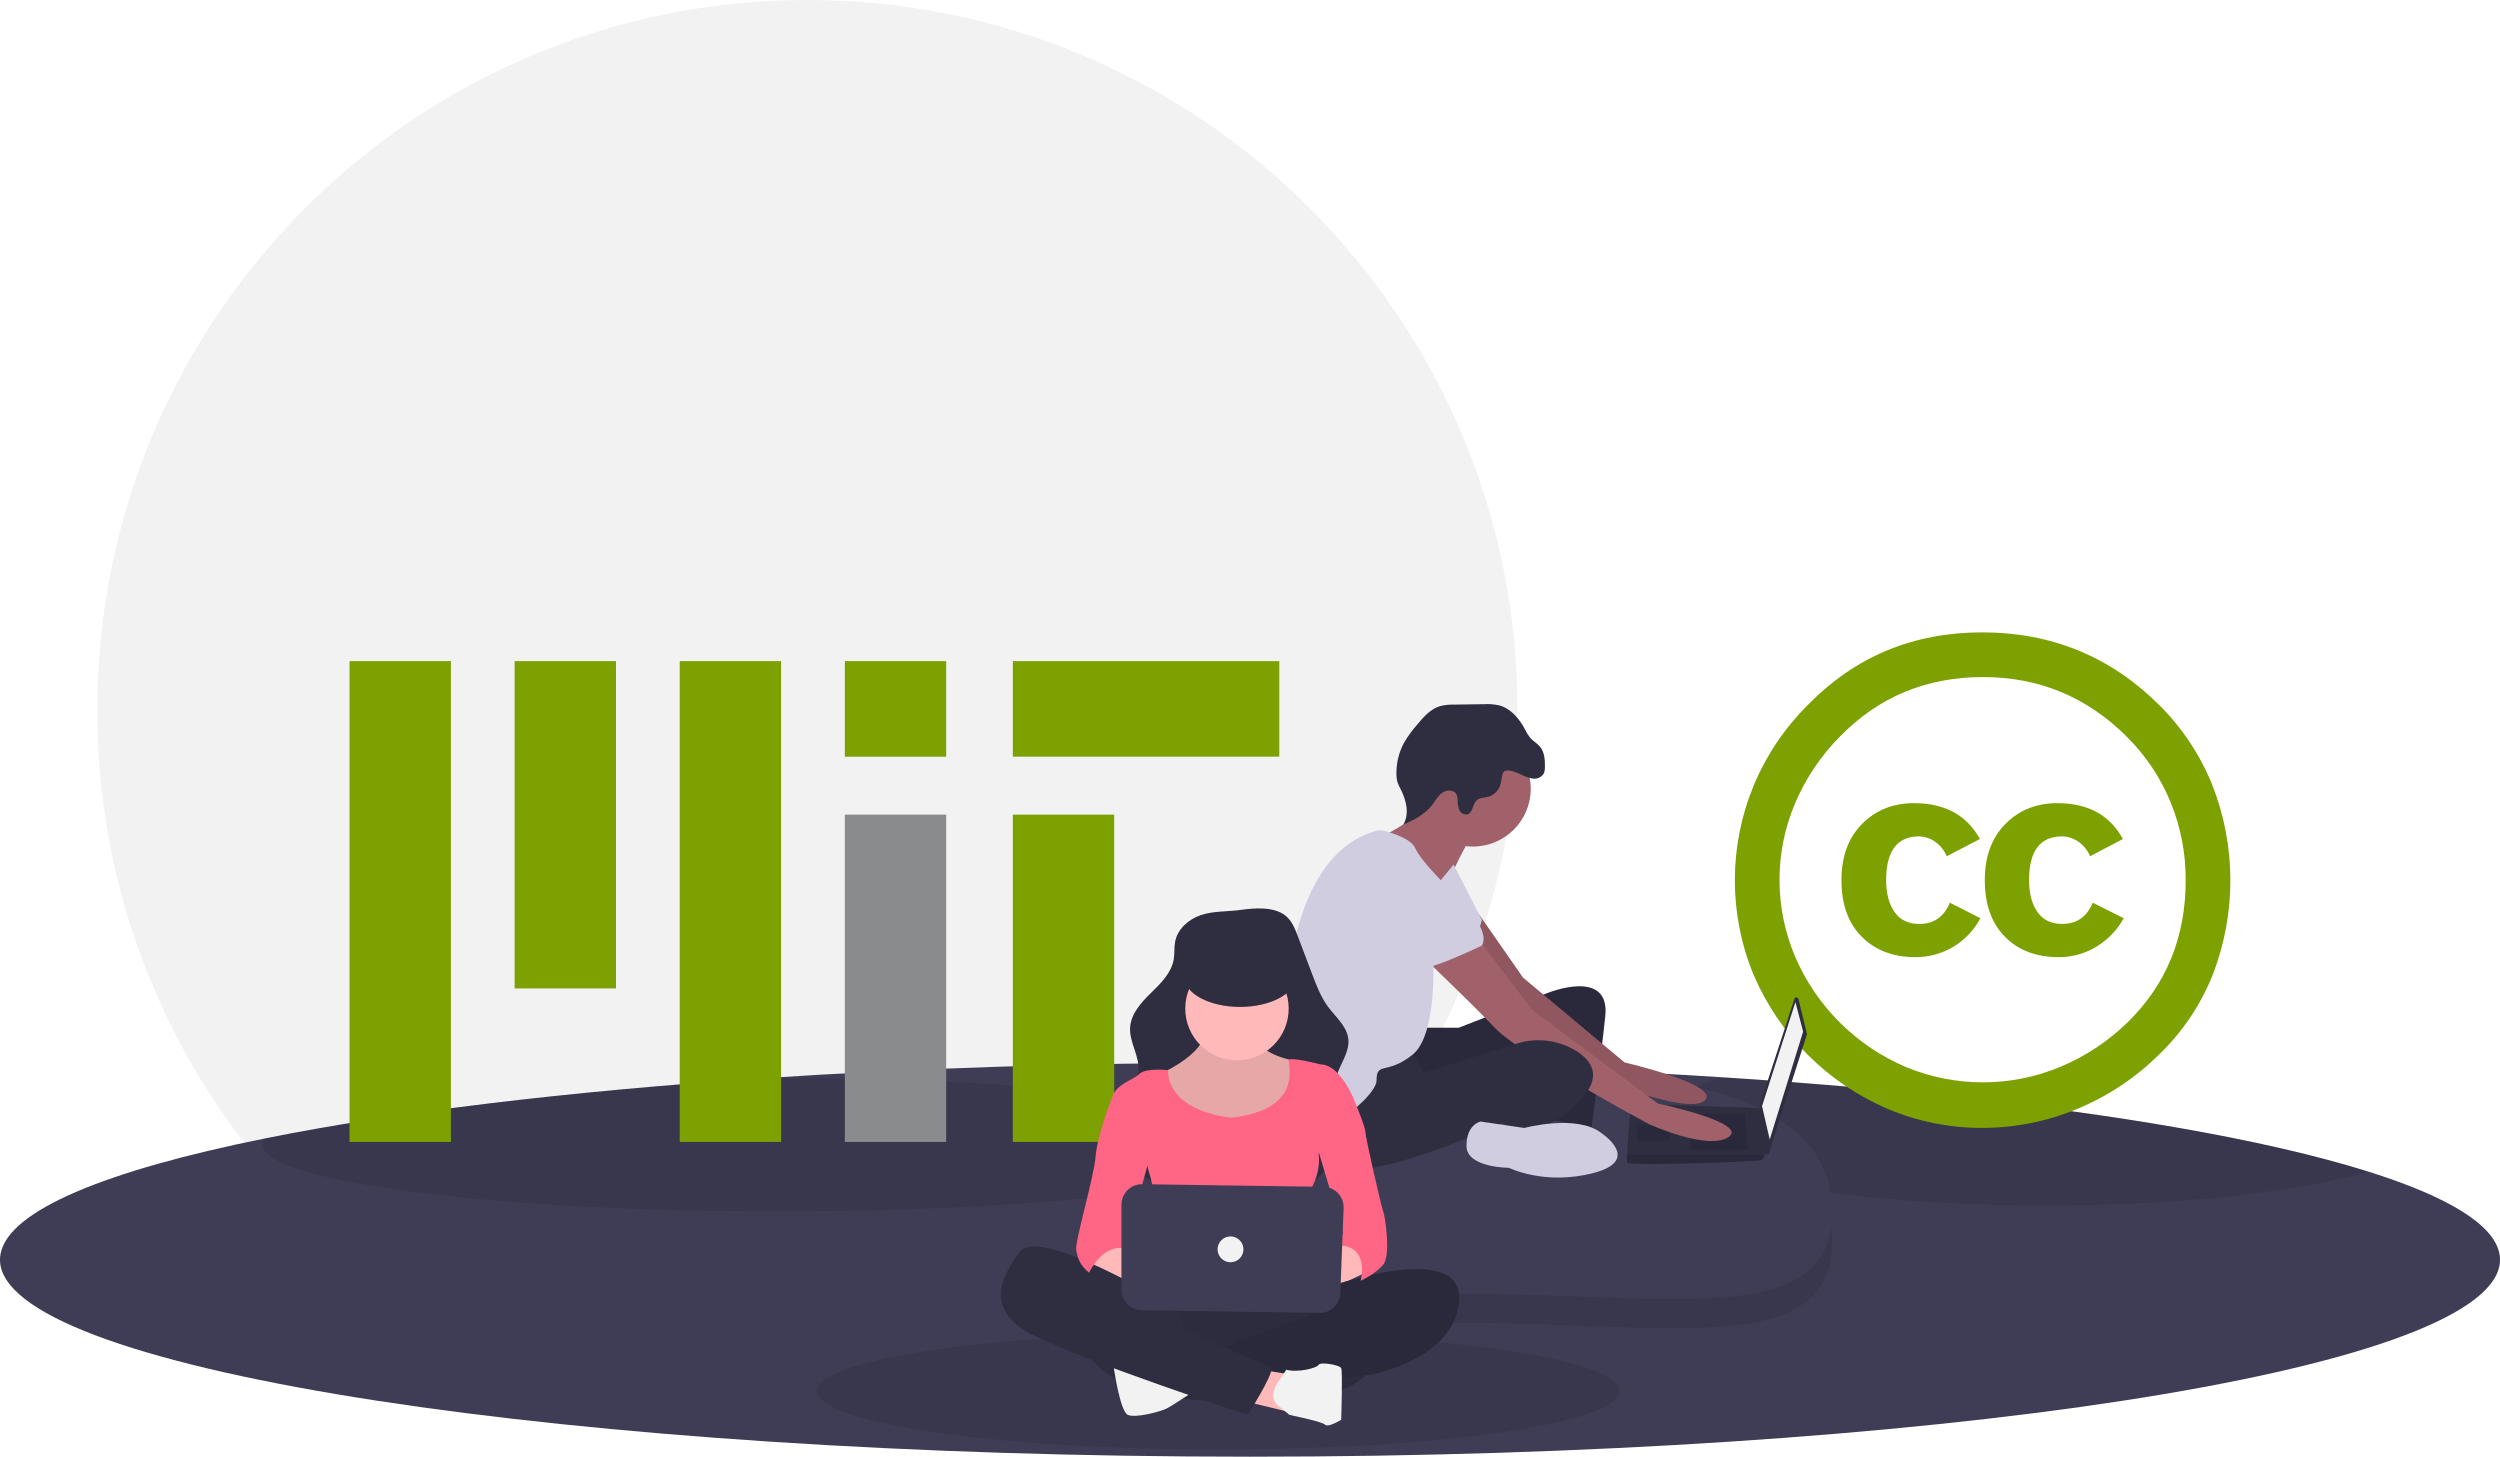
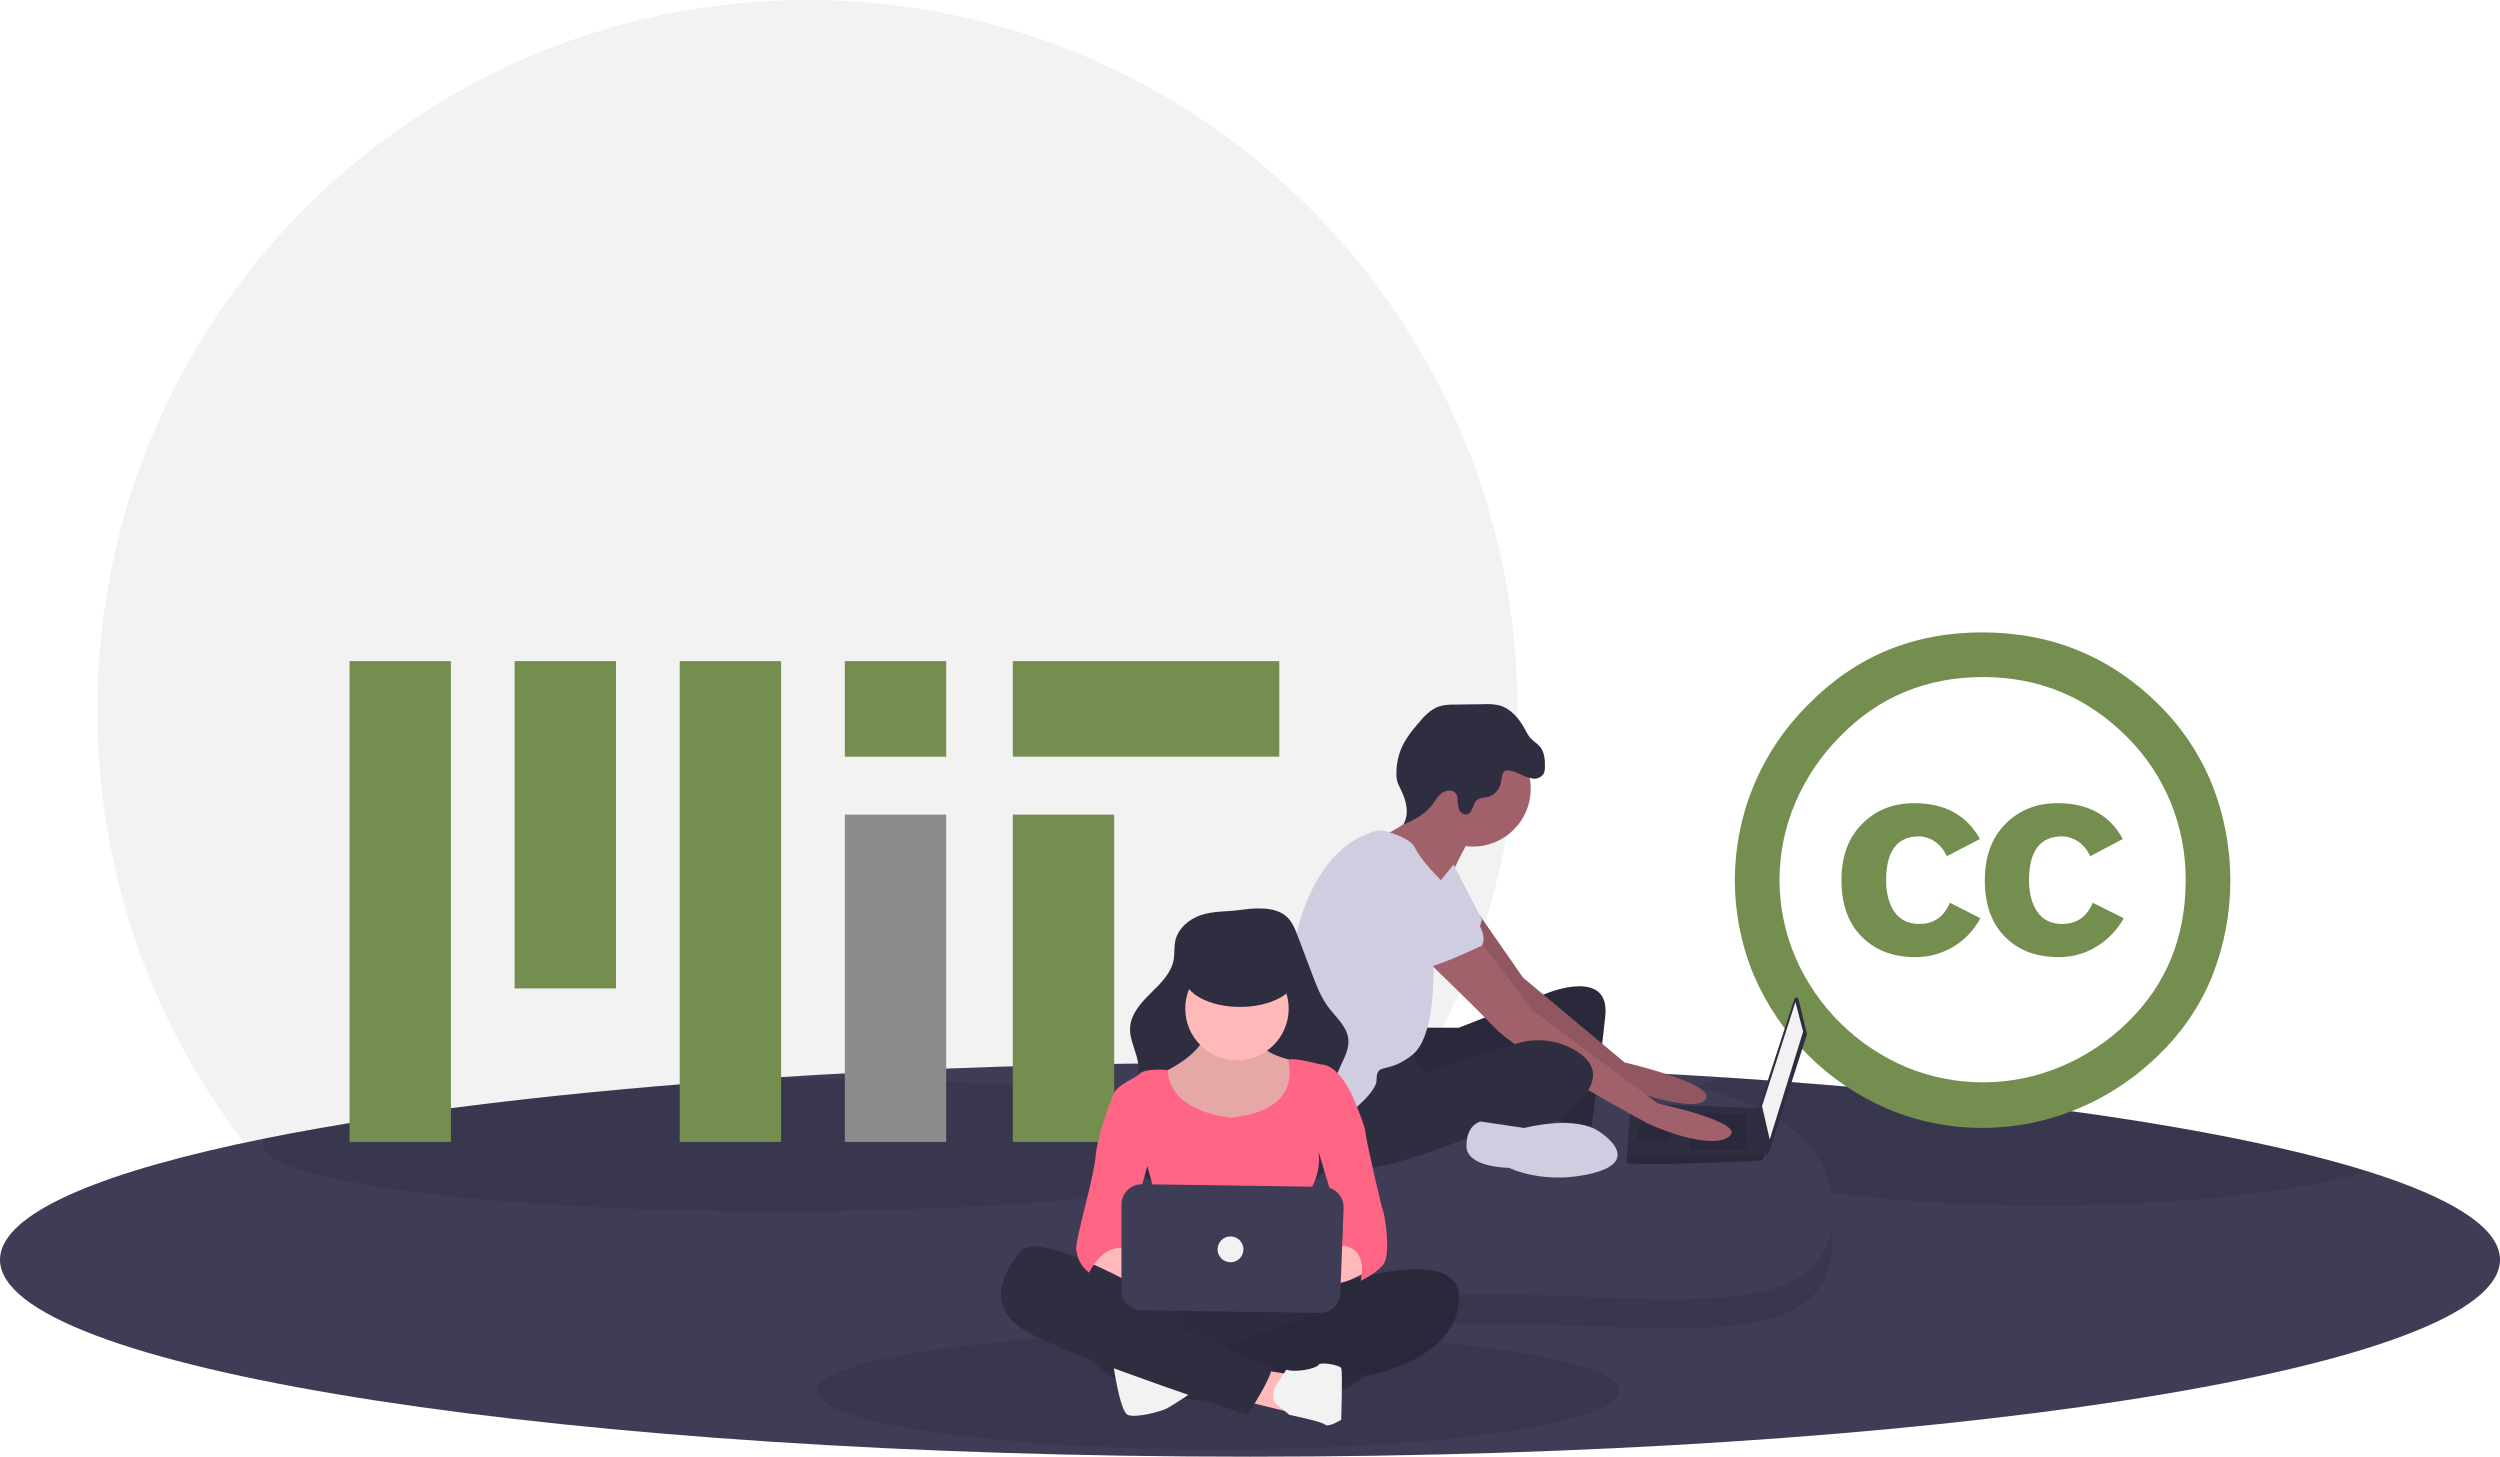
<svg xmlns="http://www.w3.org/2000/svg" data-name="Layer 1" width="1028" height="598.997" viewBox="0 0 1028 598.997">
  <circle cx="332.005" cy="292.004" r="292.004" fill="#f2f2f2" />
  <path d="M1028 517.997a13.69 13.69 0 01-.17 2.12c-7.14 43.76-234.46 78.88-513.83 78.88S7.31 563.877.17 520.117a13.675 13.675 0 01-.17-2.12c0-.2 0-.41.02-.61 0-.11.01-.21.01-.32a.49.49 0 00.01-.12c.04-.45.1-.88.18-1.32 3.26-17.89 43.35-34.33 108.74-47.5 53.48-10.77 123.89-19.36 204.93-24.76 61.5-4.1 129.12-6.37 200.11-6.37 57.12 0 112.06 1.47 163.38 4.17h.02q16.11.855 31.74 1.87c71.33 4.62 134.63 11.69 185.63 20.54 31.37 5.45 58.1 11.58 79.19 18.22h.01c32.46 10.23 51.6 21.7 53.81 33.83.08.44.14.87.18 1.32a.487.487 0 00.01.12c0 .11.01.21.01.32.02.2.02.41.02.61z" fill="#3f3d56" />
  <ellipse cx="501" cy="571.997" rx="165" ry="24" opacity=".1" />
  <path d="M973.96 481.797c-5.77 1.65-12.27 3.18-19.4 4.58-29.36 5.78-69.42 9.33-113.53 9.33-49.28 0-93.45-4.43-123.38-11.44-24.84-5.82-39.88-13.39-39.88-21.7 0-7.3 11.64-14.06 31.37-19.53 71.33 4.62 134.63 11.69 185.63 20.54 31.37 5.45 58.1 11.58 79.19 18.22zM532 470.747c0 15.13-94.92 27.4-212 27.4s-212-12.27-212-27.4a4.372 4.372 0 01.96-2.62c53.48-10.77 123.89-19.36 204.93-24.76q3.045-.015 6.11-.01c117.08 0 212 12.26 212 27.39z" opacity=".1" />
-   <path fill="#7ca100" d="M416.472 334.975h41.685v134.584h-41.685zm-136.966-63.124h41.685v197.708h-41.685zm-135.776 0h41.685v197.708H143.73zm67.888 0h41.685v134.584h-41.685zm135.775 0h41.685v39.303h-41.685z" />
+   <path fill="#748e50" d="M416.472 334.975h41.685v134.584h-41.685zm-136.966-63.124h41.685v197.708h-41.685zm-135.776 0h41.685v197.708H143.73zm67.888 0h41.685v134.584h-41.685zm135.775 0h41.685v39.303h-41.685z" />
  <path fill="#8a8b8c" d="M347.393 334.975h41.685v134.584h-41.685z" />
-   <path fill="#7ca100" d="M416.472 271.851h109.573v39.303H416.472zm398.59-11.822q42.748 0 72.774 29.84a97.983 97.983 0 0121.832 32.838 107.346 107.346 0 01.095 78.409 93.533 93.533 0 01-21.74 32.294 104.704 104.704 0 01-33.84 22.56 101.425 101.425 0 01-39.115 7.824 99.015 99.015 0 01-38.661-7.734 104.845 104.845 0 01-55.4-55.396 101.764 101.764 0 01.09-77.594 102.307 102.307 0 0122.468-33.386q29.109-29.649 71.497-29.655zm.37 18.377q-34.93 0-58.769 24.38a87.595 87.595 0 00-18.466 27.38 80.789 80.789 0 000 63.312 86.249 86.249 0 0045.577 45.31 82.687 82.687 0 0063.41-.09 87.995 87.995 0 0027.741-18.374q23.831-23.287 23.828-58.405a83.659 83.659 0 00-6.186-32.02 81.465 81.465 0 00-18.002-26.93q-24.576-24.561-59.134-24.563zm-1.277 66.59l-13.65 7.098a14.006 14.006 0 00-5.364-6.368 12.087 12.087 0 00-5.916-1.818q-13.64 0-13.646 18.011 0 8.186 3.454 13.095 3.458 4.915 10.192 4.916 8.916 0 12.557-8.733l12.55 6.368a29.99 29.99 0 01-26.744 16.011q-13.644 0-22.016-8.37-8.367-8.367-8.367-23.284 0-14.556 8.46-23.105 8.457-8.549 21.379-8.552 18.926-.01 27.11 14.732zm58.764 0l-13.464 7.098a13.992 13.992 0 00-5.368-6.368 12.373 12.373 0 00-6.094-1.818q-13.645 0-13.65 18.011 0 8.186 3.458 13.095 3.453 4.915 10.192 4.916 8.907 0 12.547-8.733l12.736 6.368a31.277 31.277 0 01-11.274 11.736 29.398 29.398 0 01-15.464 4.275q-13.831 0-22.1-8.37-8.29-8.367-8.284-23.284 0-14.556 8.463-23.105 8.453-8.549 21.373-8.552 18.922-.01 26.93 14.732z" />
+   <path fill="#748e50" d="M416.472 271.851h109.573v39.303H416.472zm398.59-11.822q42.748 0 72.774 29.84a97.983 97.983 0 0121.832 32.838 107.346 107.346 0 01.095 78.409 93.533 93.533 0 01-21.74 32.294 104.704 104.704 0 01-33.84 22.56 101.425 101.425 0 01-39.115 7.824 99.015 99.015 0 01-38.661-7.734 104.845 104.845 0 01-55.4-55.396 101.764 101.764 0 01.09-77.594 102.307 102.307 0 0122.468-33.386q29.109-29.649 71.497-29.655zm.37 18.377q-34.93 0-58.769 24.38a87.595 87.595 0 00-18.466 27.38 80.789 80.789 0 000 63.312 86.249 86.249 0 0045.577 45.31 82.687 82.687 0 0063.41-.09 87.995 87.995 0 0027.741-18.374q23.831-23.287 23.828-58.405a83.659 83.659 0 00-6.186-32.02 81.465 81.465 0 00-18.002-26.93q-24.576-24.561-59.134-24.563zm-1.277 66.59l-13.65 7.098a14.006 14.006 0 00-5.364-6.368 12.087 12.087 0 00-5.916-1.818q-13.64 0-13.646 18.011 0 8.186 3.454 13.095 3.458 4.915 10.192 4.916 8.916 0 12.557-8.733l12.55 6.368a29.99 29.99 0 01-26.744 16.011q-13.644 0-22.016-8.37-8.367-8.367-8.367-23.284 0-14.556 8.46-23.105 8.457-8.549 21.379-8.552 18.926-.01 27.11 14.732zm58.764 0l-13.464 7.098a13.992 13.992 0 00-5.368-6.368 12.373 12.373 0 00-6.094-1.818q-13.645 0-13.65 18.011 0 8.186 3.458 13.095 3.453 4.915 10.192 4.916 8.907 0 12.547-8.733l12.736 6.368a31.277 31.277 0 01-11.274 11.736 29.398 29.398 0 01-15.464 4.275q-13.831 0-22.1-8.37-8.29-8.367-8.284-23.284 0-14.556 8.463-23.105 8.453-8.549 21.373-8.552 18.922-.01 26.93 14.732z" />
  <path d="M753.417 510.336c0 48.737-67.934 33.662-151.113 33.662S452.2 559.073 452.2 510.336s67.925-59.338 151.104-59.338 150.113 10.6 150.113 59.338z" opacity=".1" />
  <path d="M753.417 498.336c0 48.737-67.934 33.662-151.113 33.662S452.2 547.073 452.2 498.336s67.925-59.338 151.104-59.338 150.113 10.6 150.113 59.338z" fill="#3f3d56" />
  <path d="M739.542 410.842l3.433 14.164a.885.885 0 01-.017.478l-15.576 48.673a.885.885 0 01-1.721-.17l-2.155-18.961a.885.885 0 01.038-.374l14.297-43.876a.885.885 0 011.7.066z" fill="#2f2e41" />
  <path fill="#f2f2f2" d="M738.278 412.038l3.171 12.152-13.738 44.382-3.17-13.737 13.737-42.797z" />
  <path d="M669.064 478.083c.528 1.585 54.949-.529 55.477-1.057a11.469 11.469 0 001.163-2.114c.496-1.056.95-2.113.95-2.113l-2.113-17.108-53.892-1.913s-1.347 14.498-1.622 21.134a15.853 15.853 0 00.037 3.17z" fill="#2f2e41" />
  <path opacity=".1" d="M717.673 458.005l1.056 14.794h-23.776v-14.794h22.72zm-30.645 4.755l.142-.028-.67 6.368h-13.209v-6.34h13.737zm-17.964 15.323c.528 1.585 54.949-.529 55.477-1.057a11.469 11.469 0 001.163-2.114h-56.677a15.853 15.853 0 00.037 3.17z" />
  <path d="M585.055 422.605h14.794l36.457-14.265s25.89-10.568 23.776 9.51-5.812 47.024-5.812 47.024-11.624-5.284-17.964-3.699-2.114-32.23-2.114-32.23-51.778 24.833-56.534 21.663-5.811-25.361-5.811-25.361z" fill="#2f2e41" />
  <path d="M585.055 422.605h14.794l36.457-14.265s25.89-10.568 23.776 9.51-5.812 47.024-5.812 47.024-11.624-5.284-17.964-3.699-2.114-32.23-2.114-32.23-51.778 24.833-56.534 21.663-5.811-25.361-5.811-25.361z" opacity=".1" />
  <path d="M608.363 376.276l17.904 25.723 41.74 34.872s38.57 8.982 33.287 15.322-37.514-6.34-37.514-6.34-48.08-34.872-49.665-37.513-19.02-27.475-19.02-27.475z" fill="#a0616a" />
  <path d="M608.363 376.276l17.904 25.723 41.74 34.872s38.57 8.982 33.287 15.322-37.514-6.34-37.514-6.34-48.08-34.872-49.665-37.513-19.02-27.475-19.02-27.475z" opacity=".1" />
  <circle cx="605.661" cy="324.331" r="23.776" fill="#a0616a" />
  <path d="M604.076 345.465s-7.925 13.738-9.51 21.135-23.776-14.794-23.776-14.794l-2.906-7.662s20.87-9.774 19.285-17.7 16.907 19.021 16.907 19.021z" fill="#a0616a" />
  <path d="M597.736 355.504l11.624 22.72s-2.642 11.095-6.869 12.152-22.19-13.738-22.19-13.738z" fill="#d0cde1" />
  <path d="M608.303 386.677l21.663 28.531 51.778 38.57s37.514 7.925 29.06 13.737-32.758-5.283-32.758-5.283-52.307-28.003-63.403-39.627-31.701-31.173-31.701-31.173z" fill="#a0616a" />
  <path d="M579.244 431.059l6.34 10.039 37.84-11.905a29.751 29.751 0 0124.77 2.989c6.604 4.16 10.831 10.765 1.32 20.54-19.02 19.549-31.7 8.981-31.7 8.981s-63.932 30.117-74.499 15.323-11.095-22.191-11.095-22.191 40.683-25.361 47.024-23.776z" fill="#2f2e41" />
  <path d="M658.497 465.93s16.907 11.096-3.17 16.38-34.872-2.114-34.872-2.114-17.436 0-17.436-8.982 5.812-10.039 5.812-10.039l17.964 2.642s21.663-5.812 31.702 2.113z" fill="#d0cde1" />
  <path d="M625.166 318.35a17.728 17.728 0 004.982 1.785 4.548 4.548 0 004.596-1.97 6.18 6.18 0 00.522-2.794c.063-2.902-.147-6.038-1.985-8.283-1.17-1.43-2.878-2.33-4.09-3.724a17.598 17.598 0 01-2.067-3.378c-2.355-4.424-5.843-8.676-10.69-9.951a23.183 23.183 0 00-6.24-.477l-12.206.172a21.25 21.25 0 00-5.872.632c-3.93 1.188-6.79 4.492-9.41 7.651a47.851 47.851 0 00-5.396 7.448 26.133 26.133 0 00-3.098 12.804 11.98 11.98 0 00.44 3.388 18.801 18.801 0 001.33 2.925c2.29 4.496 3.649 10.112 1.071 14.45 4.478-1.83 8.909-4.228 11.863-8.059 1.322-1.714 2.358-3.72 4.12-4.977s4.63-1.367 5.76.479a5.163 5.163 0 01.582 2.418 11.084 11.084 0 00.668 4.081 3.058 3.058 0 003.322 1.896c2.3-.648 2.08-4.179 3.852-5.782 1.346-1.218 3.422-.986 5.15-1.538a7.643 7.643 0 004.387-4.321c.655-1.468.645-5.31 1.884-6.105 1.553-.997 5.085.588 6.525 1.23z" fill="#2f2e41" />
  <path d="M565.996 341.638a6.27 6.27 0 013.264.008c3.392.911 10.995 3.321 12.625 6.99 2.114 4.755 9.51 12.152 9.51 12.152s10.04 10.038 7.926 16.907-10.039 14.794-10.039 14.794 2.114 32.758-8.453 41.212-14.794 2.642-14.794 10.567-32.758 32.758-39.099 17.436c0 0 3.17-28.532 2.114-38.57-1.042-9.894.483-71.624 36.946-81.496z" fill="#d0cde1" />
  <path d="M582.942 354.976s32.23 23.776 26.418 33.814c0 0-19.55 9.51-23.776 8.982s-20.606-19.02-24.833-20.605-6.34-30.117 22.191-22.191z" fill="#d0cde1" />
  <path d="M493.81 376.281c-5.012 1.693-9.553 5.653-10.58 10.843-.476 2.406-.184 4.907-.584 7.327-.929 5.611-5.334 9.897-9.397 13.878s-8.258 8.606-8.555 14.286c-.324 6.22 4.187 12.047 3.406 18.226-.907 7.18-8.49 11.831-10.364 18.82-1.251 4.667.282 9.695 2.806 13.815 4.808 7.853 13.028 13.184 21.78 16.041s18.076 3.46 27.283 3.556c11.21.117 23.383-.845 31.806-8.244a25.48 25.48 0 008.459-16.588c.8-8.571-2.777-17.427-.31-25.674 1.553-5.19 5.447-9.93 4.866-15.316-.568-5.266-5.168-8.999-8.323-13.253-2.946-3.972-4.734-8.663-6.486-13.288l-5.995-15.824c-1.178-3.11-2.472-6.382-5.098-8.424-4.917-3.822-12.823-3.07-18.572-2.283-5.333.732-11.012.37-16.141 2.102z" fill="#2f2e41" />
  <path d="M495.688 422.376s2.658 8.637-17.274 18.603 1.994 20.595 1.994 20.595l23.252 5.315s23.918-3.322 26.575-7.308 7.308-17.274 5.98-19.267a31.061 31.061 0 00-3.322-3.986s-15.945-2.658-15.28-9.966-21.925-3.986-21.925-3.986z" fill="#ffb9b9" />
  <path d="M495.688 422.376s2.658 8.637-17.274 18.603 1.994 20.595 1.994 20.595l23.252 5.315s23.918-3.322 26.575-7.308 7.308-17.274 5.98-19.267a31.061 31.061 0 00-3.322-3.986s-15.945-2.658-15.28-9.966-21.925-3.986-21.925-3.986z" opacity=".1" />
  <circle cx="508.643" cy="414.736" r="21.26" fill="#ffb9b9" />
  <path d="M506.318 459.58s-25.604-1.872-26.09-19.538c0 0-9.122-1.057-11.78 1.6s-11.293 4.651-11.293 11.295 14.616 26.575 14.616 26.575 7.972 26.575 4.65 31.225-3.986 16.61-3.986 16.61 33.219-2.658 38.534 0 26.574 2.657 27.903 0-1.329-35.876-1.329-35.876 5.98-7.973 4.651-17.274l15.945-18.602s-5.98-17.938-15.28-17.938c0 0-12.624-3.322-12.956-1.661s6.312 20.263-23.585 23.585z" fill="#ff6584" />
  <path d="M446.525 518.045s5.979 9.302 21.26 11.295 17.938-3.322 16.609-4.65-17.274-7.309-17.274-7.309l-9.301-7.308zm108.956-7.972l-17.273 9.966s-22.589-1.33-13.952 5.315 24.582 3.986 24.582 3.986l15.28-7.308z" fill="#ffb9b9" />
  <path d="M469.113 527.347s-15.945 39.197 3.322 45.177 72.416 4.65 84.375-3.322 15.28-18.602 13.288-21.924-15.281-12.623-24.582-13.288-76.403-6.643-76.403-6.643z" fill="#2f2e41" />
  <path d="M469.113 527.347s-15.945 39.197 3.322 45.177 72.416 4.65 84.375-3.322 15.28-18.602 13.288-21.924-15.281-12.623-24.582-13.288-76.403-6.643-76.403-6.643z" opacity=".05" />
  <path d="M544.378 529.782s56.28-20.373 55.616 4.208-35.876 31.226-35.876 31.226l-10.63 1.328-58.464 1.994s1.993-10.63-2.658-11.96c0 0 15.28-3.985 15.945-4.65s38.534-13.951 41.191-14.616 10.63-5.98 16.61-5.315c0 0 6.643-5.315 13.951-3.986l-20.595 1.329z" fill="#2f2e41" />
  <path d="M544.378 529.782s56.28-20.373 55.616 4.208-35.876 31.226-35.876 31.226l-10.63 1.328-58.464 1.994s1.993-10.63-2.658-11.96c0 0 15.28-3.985 15.945-4.65s38.534-13.951 41.191-14.616 10.63-5.98 16.61-5.315c0 0 6.643-5.315 13.951-3.986l-20.595 1.329z" opacity=".1" />
  <path fill="#2f2e41" d="M534.434 533.081l7.096 16.19 43.184-15.281 3.322-8.636-11.295-1.994-22.706 3.987-9.848 2.657-9.753 3.077z" />
  <path opacity=".1" d="M534.434 533.081l7.096 16.19 43.184-15.281 3.322-8.636-11.295-1.994-22.706 3.987-9.848 2.657-9.753 3.077z" />
  <path d="M442.538 552.593s12.623 15.945 27.24 19.93 22.588-1.328 22.588-1.328l-4.65-18.602-1.993-11.959-8.637-5.98-17.274-7.972-20.595-6.643s-8.637-1.33-8.637 0 7.972 21.26 7.972 21.26z" fill="#2f2e41" />
  <path d="M457.819 561.23s2.657 19.266 5.98 20.595 13.287-1.329 15.944-2.657 11.69-7.46 11.69-7.46-31.62-11.807-33.614-10.478z" fill="#f2f2f2" />
  <path fill="#ffb9b9" d="M518.277 563.223l12.623 1.993-1.329 15.28-17.607-4.276 6.313-12.997z" />
  <path d="M526.186 567.475s-5.916 7.042.063 11.028l3.986 3.322s13.288 2.657 14.616 3.986 6.644-1.993 6.644-1.993.665-19.931 0-21.26-8.637-2.657-9.301-1.328-8.637 3.321-13.287 1.993z" fill="#f2f2f2" />
  <path d="M473.1 531.997s-46.506-27.239-53.815-17.273-15.28 23.917 5.98 34.547 87.697 32.554 87.697 32.554 9.965-15.28 9.965-19.267c0 0-35.211-15.945-41.19-17.273s-29.897-16.61-33.22-17.938-7.972-5.315-7.972-5.315z" fill="#2f2e41" />
  <path d="M459.812 449.615l-2.657 1.993s-5.98 15.281-6.644 23.918-8.637 35.211-7.973 38.533 1.33 5.98 5.315 9.301c0 0 5.315-11.958 14.617-9.965l11.294-41.191zm93.012 0l5.315 5.98s3.322 7.972 3.322 9.965 6.643 31.226 7.308 32.554 3.322 17.938 0 21.925-9.301 6.643-9.301 6.643 3.986-13.952-8.637-14.616l1.329-5.315-11.96-39.862z" fill="#ff6584" />
  <path d="M461.14 495.356v34.995a8.413 8.413 0 008.29 8.413l73.185 1.084a8.413 8.413 0 008.532-8.09l1.346-34.998a8.413 8.413 0 00-8.286-8.736l-74.53-1.08a8.413 8.413 0 00-8.536 8.412z" fill="#3f3d56" />
  <ellipse cx="509.89" cy="401.732" rx="22.884" ry="12.322" fill="#2f2e41" />
  <circle cx="505.986" cy="513.727" r="5.315" fill="#f2f2f2" />
</svg>
